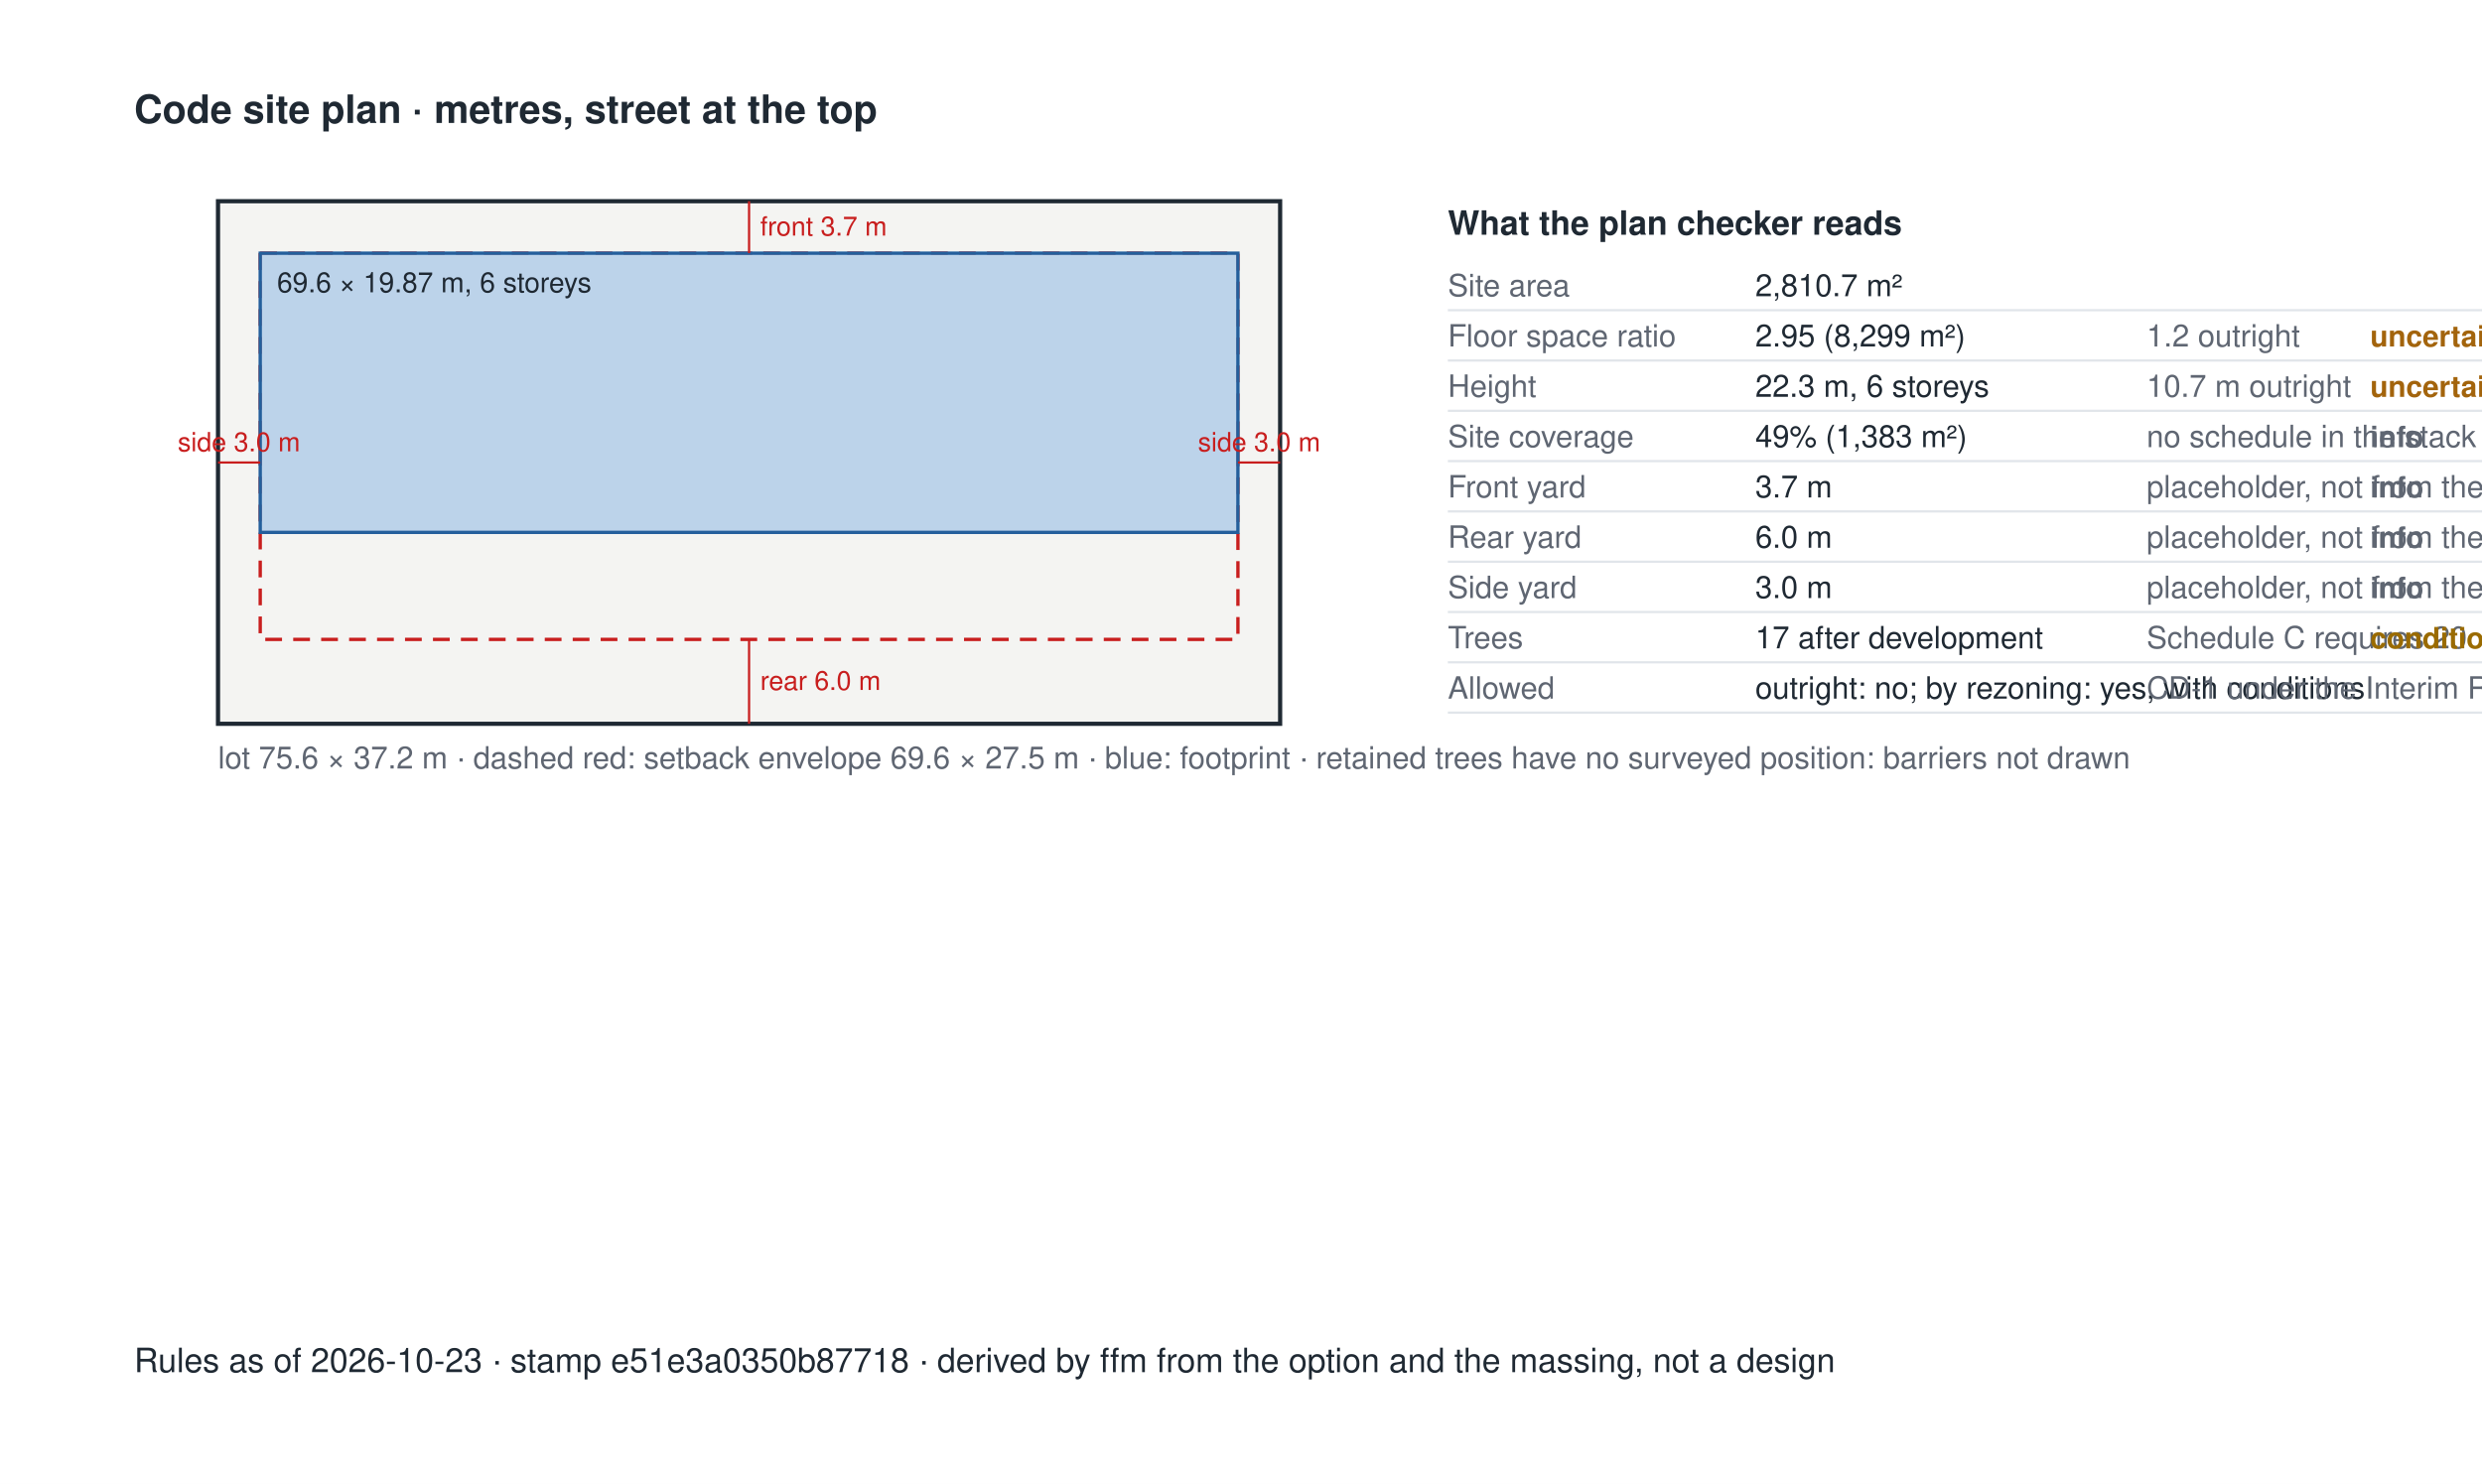
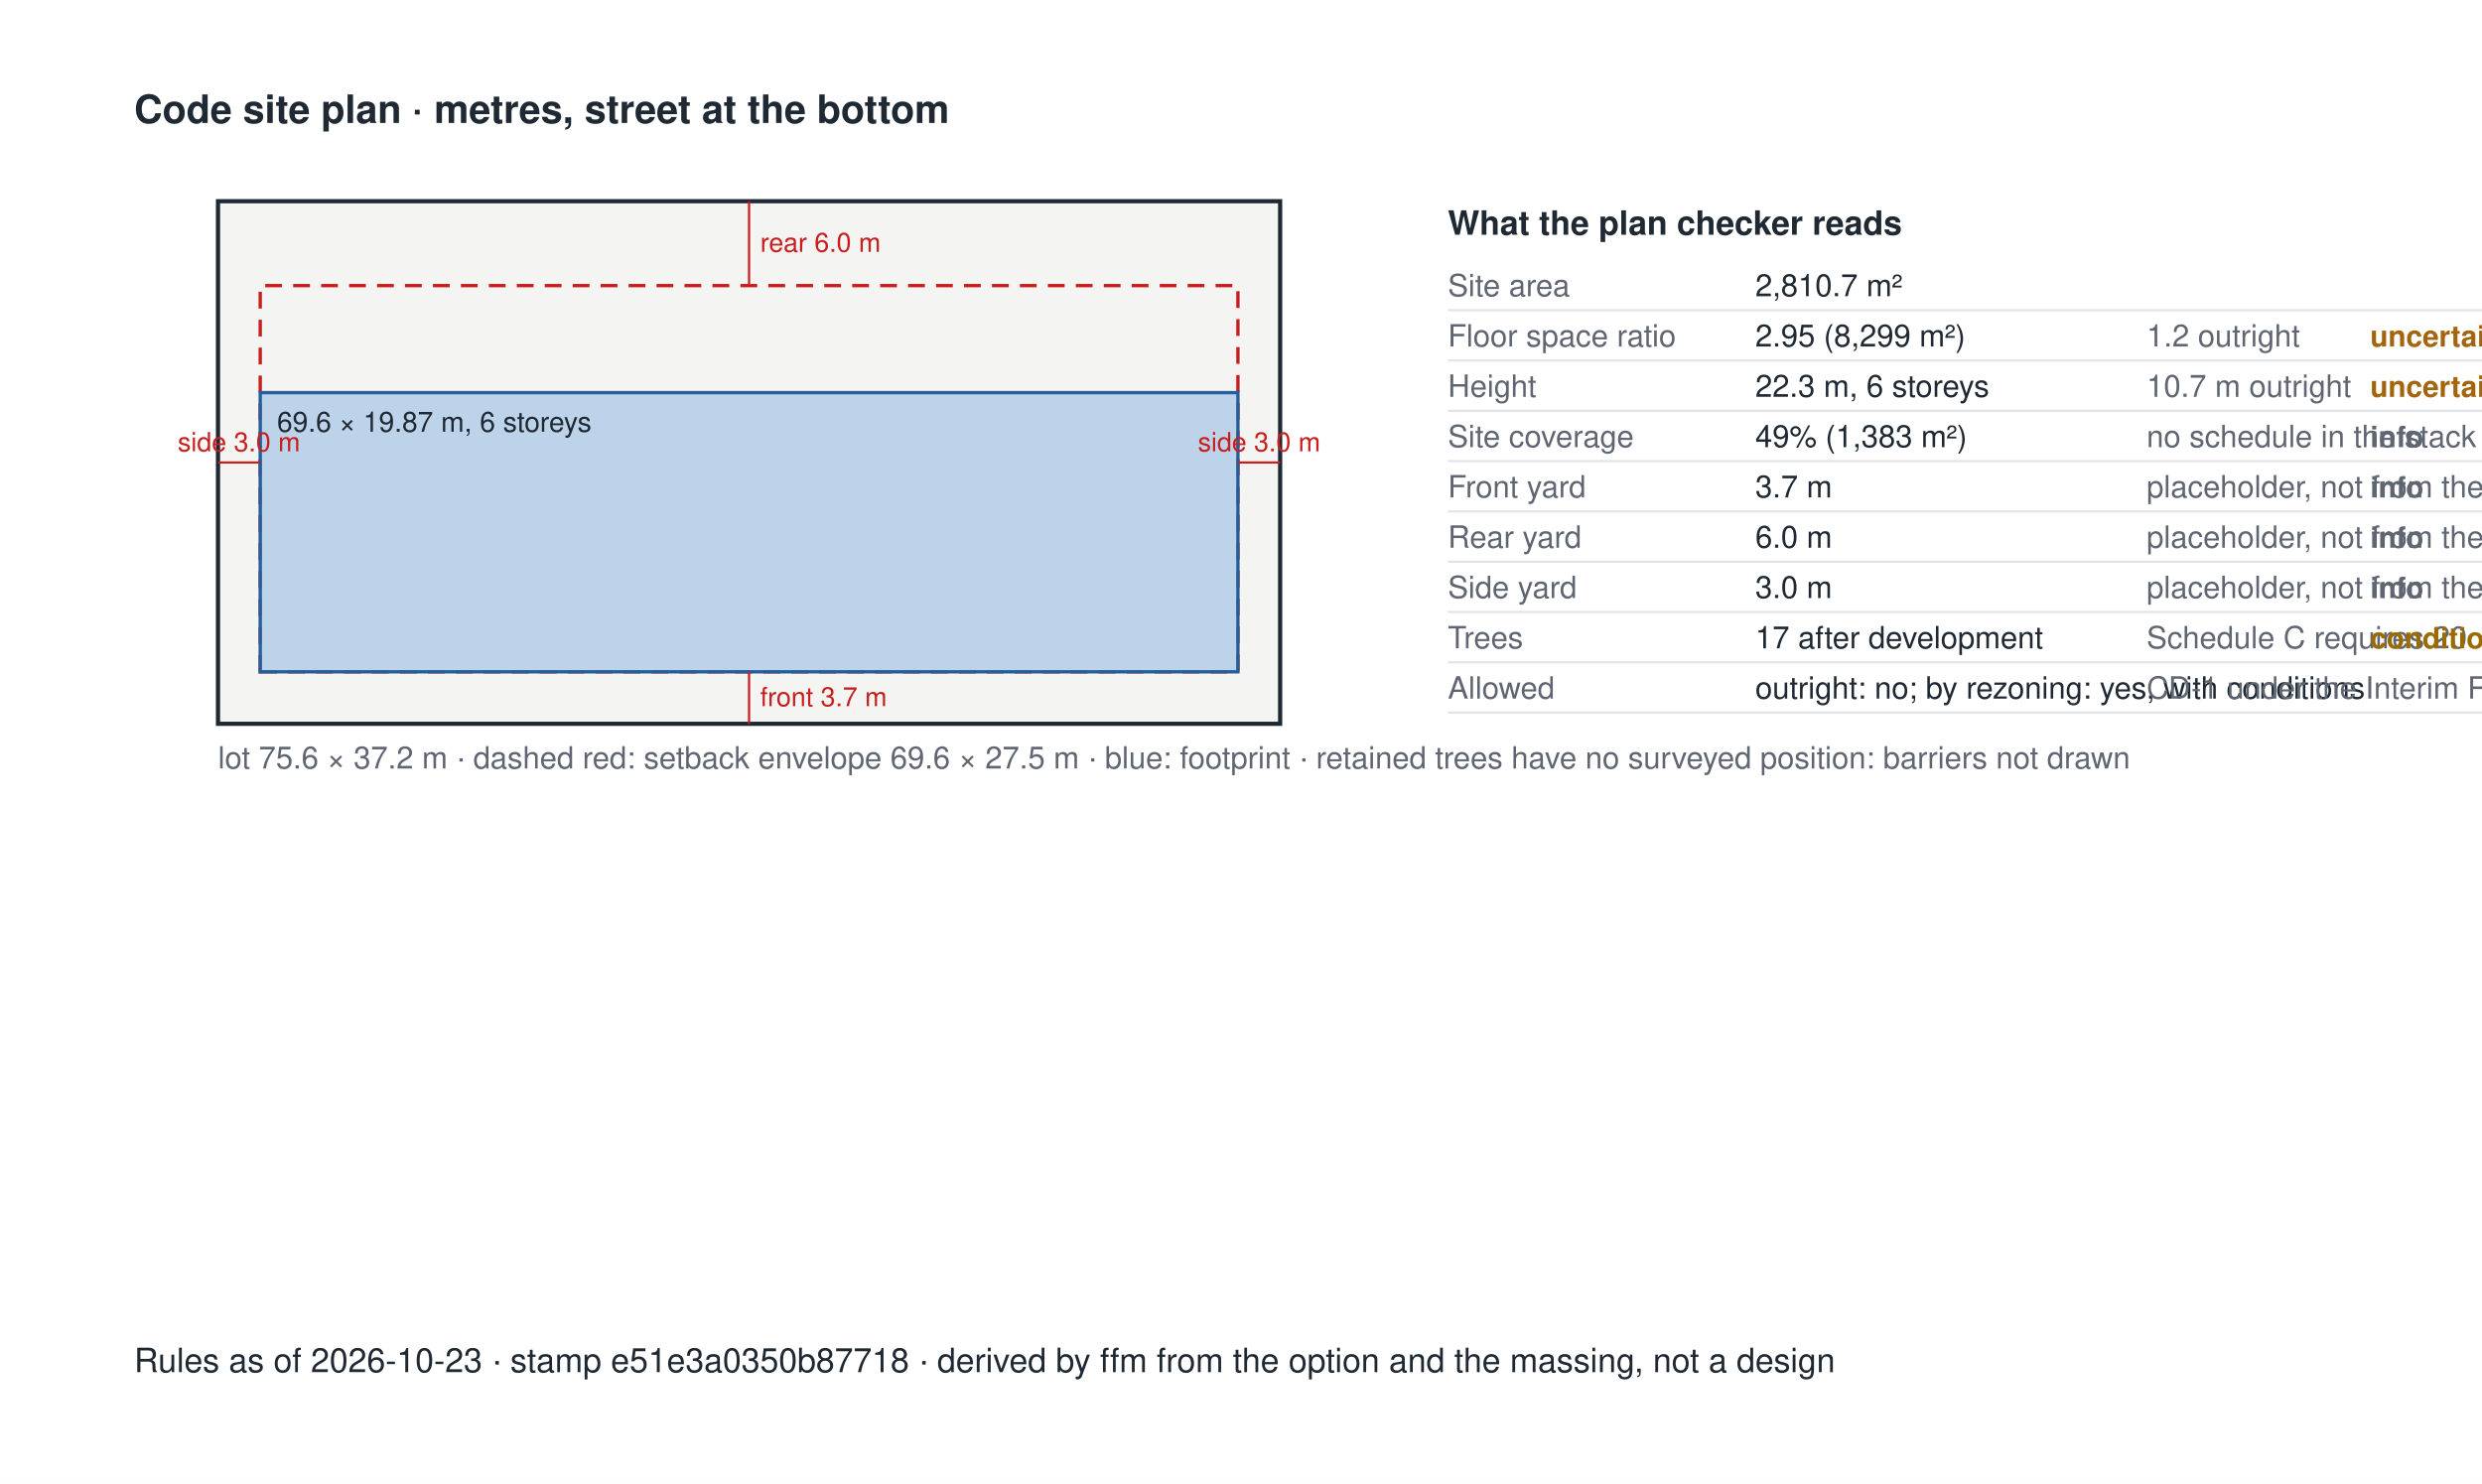
<svg xmlns="http://www.w3.org/2000/svg" width="888" height="531" viewBox="0 0 888 531" font-family="IBM Plex Sans, Helvetica, Arial, sans-serif" font-size="12" fill="#1f2933" role="img" aria-label="Code site plan">
  <rect width="100%" height="100%" fill="#ffffff" />
-   <text x="48" y="44" font-size="14" font-weight="600">Code site plan · metres, street at the top</text>
-   <polygon points="78.0,72.0 458.0,72.0 458.0,259.0 78.0,259.0" fill="#f4f4f2" stroke="#1f2933" stroke-width="1.5" />
-   <polygon points="93.1,90.6 442.9,90.6 442.9,228.8 93.1,228.8" fill="none" stroke="#c81e1e" stroke-width="1.2" stroke-dasharray="6 4" />
-   <rect x="93.1" y="90.6" width="349.8" height="99.9" fill="#8fb8e3" fill-opacity="0.55" stroke="#245f9c" stroke-width="1.2" />
-   <text x="99.1" y="104.6" font-size="10" fill="#1f2933">69.6 × 19.87 m, 6 storeys</text>
-   <line x1="268.0" y1="72.0" x2="268.0" y2="90.6" stroke="#c81e1e" stroke-width="0.8" />
-   <text x="272.0" y="84.3" font-size="9.5" fill="#c81e1e">front 3.7 m</text>
-   <line x1="268.0" y1="228.8" x2="268.0" y2="259.0" stroke="#c81e1e" stroke-width="0.8" />
-   <text x="272.0" y="246.9" font-size="9.5" fill="#c81e1e">rear 6.0 m</text>
+   <text x="48" y="44" font-size="14" font-weight="600">Code site plan · metres, street at the bottom</text>
+   <polygon points="78.0,259.0 458.0,259.0 458.0,72.0 78.0,72.0" fill="#f4f4f2" stroke="#1f2933" stroke-width="1.5" />
+   <polygon points="93.1,240.4 442.9,240.4 442.9,102.2 93.1,102.2" fill="none" stroke="#c81e1e" stroke-width="1.2" stroke-dasharray="6 4" />
+   <rect x="93.1" y="140.5" width="349.8" height="99.9" fill="#8fb8e3" fill-opacity="0.55" stroke="#245f9c" stroke-width="1.2" />
+   <text x="99.1" y="154.5" font-size="10" fill="#1f2933">69.6 × 19.87 m, 6 storeys</text>
+   <line x1="268.0" y1="240.4" x2="268.0" y2="259.0" stroke="#c81e1e" stroke-width="0.8" />
+   <text x="272.0" y="252.7" font-size="9.5" fill="#c81e1e">front 3.7 m</text>
+   <line x1="268.0" y1="72.0" x2="268.0" y2="102.2" stroke="#c81e1e" stroke-width="0.8" />
+   <text x="272.0" y="90.1" font-size="9.5" fill="#c81e1e">rear 6.0 m</text>
  <line x1="78.0" y1="165.5" x2="93.1" y2="165.5" stroke="#c81e1e" stroke-width="0.8" />
  <text x="85.5" y="161.5" font-size="9.5" text-anchor="middle" fill="#c81e1e">side 3.0 m</text>
  <line x1="442.9" y1="165.5" x2="458.0" y2="165.5" stroke="#c81e1e" stroke-width="0.8" />
  <text x="450.5" y="161.5" font-size="9.5" text-anchor="middle" fill="#c81e1e">side 3.0 m</text>
  <text x="78" y="275.0" font-size="11" fill="#5f6672">lot 75.6 × 37.2 m · dashed red: setback envelope 69.6 × 27.5 m · blue: footprint · retained trees have no surveyed position: barriers not drawn</text>
  <text x="518.0" y="84" font-size="12" font-weight="600">What the plan checker reads</text>
  <line x1="518.0" y1="111" x2="898.0" y2="111" stroke="#e1e5ea" stroke-width="0.8" />
  <text x="518.0" y="106" font-size="11" fill="#5f6672">Site area</text>
  <text x="628.0" y="106" font-size="11">2,810.7 m²</text>
  <text x="768.0" y="106" font-size="11" fill="#5f6672" />
  <line x1="518.0" y1="129" x2="898.0" y2="129" stroke="#e1e5ea" stroke-width="0.8" />
  <text x="518.0" y="124" font-size="11" fill="#5f6672">Floor space ratio</text>
  <text x="628.0" y="124" font-size="11">2.95 (8,299 m²)</text>
  <text x="768.0" y="124" font-size="11" fill="#5f6672">1.2 outright</text>
  <text x="848.0" y="124" font-size="10.5" font-weight="600" fill="#a3640c">uncertain</text>
  <line x1="518.0" y1="147" x2="898.0" y2="147" stroke="#e1e5ea" stroke-width="0.8" />
  <text x="518.0" y="142" font-size="11" fill="#5f6672">Height</text>
  <text x="628.0" y="142" font-size="11">22.3 m, 6 storeys</text>
  <text x="768.0" y="142" font-size="11" fill="#5f6672">10.7 m outright</text>
  <text x="848.0" y="142" font-size="10.5" font-weight="600" fill="#a3640c">uncertain</text>
  <line x1="518.0" y1="165" x2="898.0" y2="165" stroke="#e1e5ea" stroke-width="0.8" />
  <text x="518.0" y="160" font-size="11" fill="#5f6672">Site coverage</text>
  <text x="628.0" y="160" font-size="11">49% (1,383 m²)</text>
  <text x="768.0" y="160" font-size="11" fill="#5f6672">no schedule in the stack</text>
  <text x="848.0" y="160" font-size="10.5" font-weight="600" fill="#5f6672">info</text>
  <line x1="518.0" y1="183" x2="898.0" y2="183" stroke="#e1e5ea" stroke-width="0.8" />
  <text x="518.0" y="178" font-size="11" fill="#5f6672">Front yard</text>
  <text x="628.0" y="178" font-size="11">3.7 m</text>
  <text x="768.0" y="178" font-size="11" fill="#5f6672">placeholder, not from the schedule</text>
  <text x="848.0" y="178" font-size="10.5" font-weight="600" fill="#5f6672">info</text>
  <line x1="518.0" y1="201" x2="898.0" y2="201" stroke="#e1e5ea" stroke-width="0.8" />
  <text x="518.0" y="196" font-size="11" fill="#5f6672">Rear yard</text>
  <text x="628.0" y="196" font-size="11">6.0 m</text>
  <text x="768.0" y="196" font-size="11" fill="#5f6672">placeholder, not from the schedule</text>
  <text x="848.0" y="196" font-size="10.5" font-weight="600" fill="#5f6672">info</text>
  <line x1="518.0" y1="219" x2="898.0" y2="219" stroke="#e1e5ea" stroke-width="0.8" />
  <text x="518.0" y="214" font-size="11" fill="#5f6672">Side yard</text>
  <text x="628.0" y="214" font-size="11">3.0 m</text>
  <text x="768.0" y="214" font-size="11" fill="#5f6672">placeholder, not from the schedule</text>
  <text x="848.0" y="214" font-size="10.5" font-weight="600" fill="#5f6672">info</text>
  <line x1="518.0" y1="237" x2="898.0" y2="237" stroke="#e1e5ea" stroke-width="0.8" />
  <text x="518.0" y="232" font-size="11" fill="#5f6672">Trees</text>
  <text x="628.0" y="232" font-size="11">17 after development</text>
  <text x="768.0" y="232" font-size="11" fill="#5f6672">Schedule C requires 20</text>
  <text x="848.0" y="232" font-size="10.5" font-weight="600" fill="#9a6b00">conditional</text>
  <line x1="518.0" y1="255" x2="898.0" y2="255" stroke="#e1e5ea" stroke-width="0.8" />
  <text x="518.0" y="250" font-size="11" fill="#5f6672">Allowed</text>
  <text x="628.0" y="250" font-size="11">outright: no; by rezoning: yes, with conditions</text>
  <text x="768.0" y="250" font-size="11" fill="#5f6672">CD-1 under the Interim Rezoning Policy for Social Housing</text>
  <text x="48.0" y="491.0" fill="#1f2933">Rules as of 2026-10-23 · stamp e51e3a0350b87718 · derived by ffm from the option and the massing, not a design</text>
</svg>
